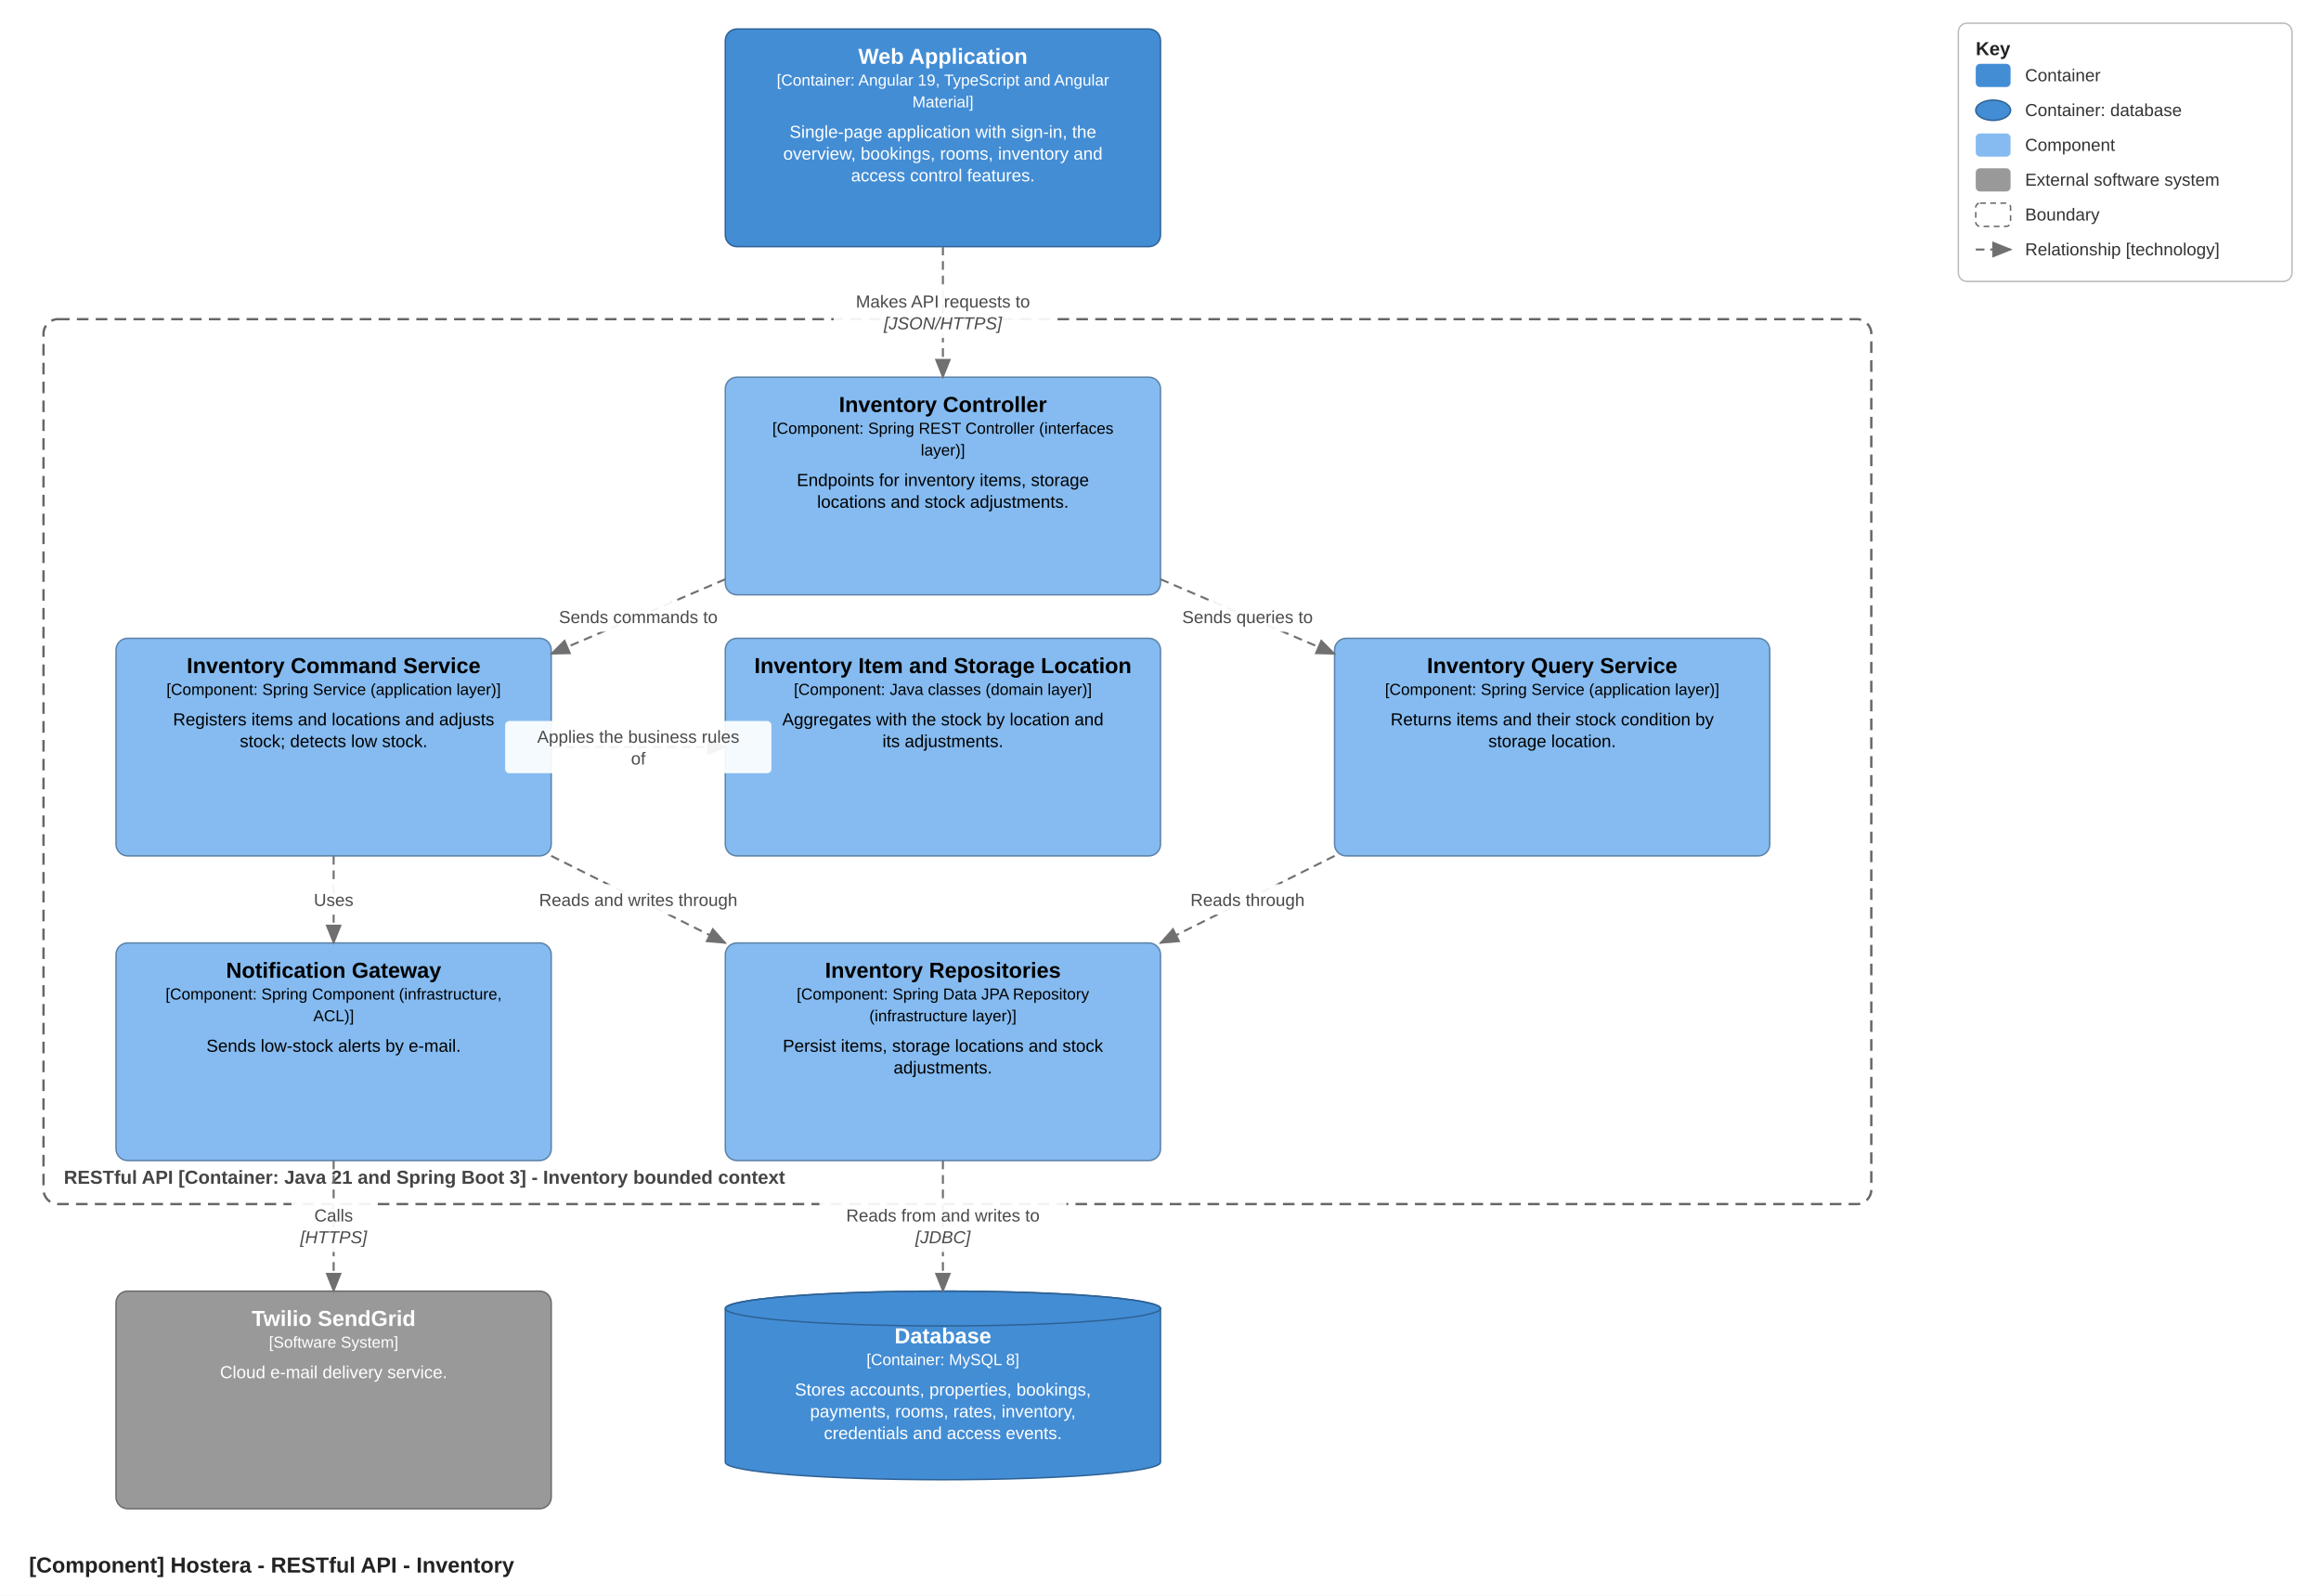
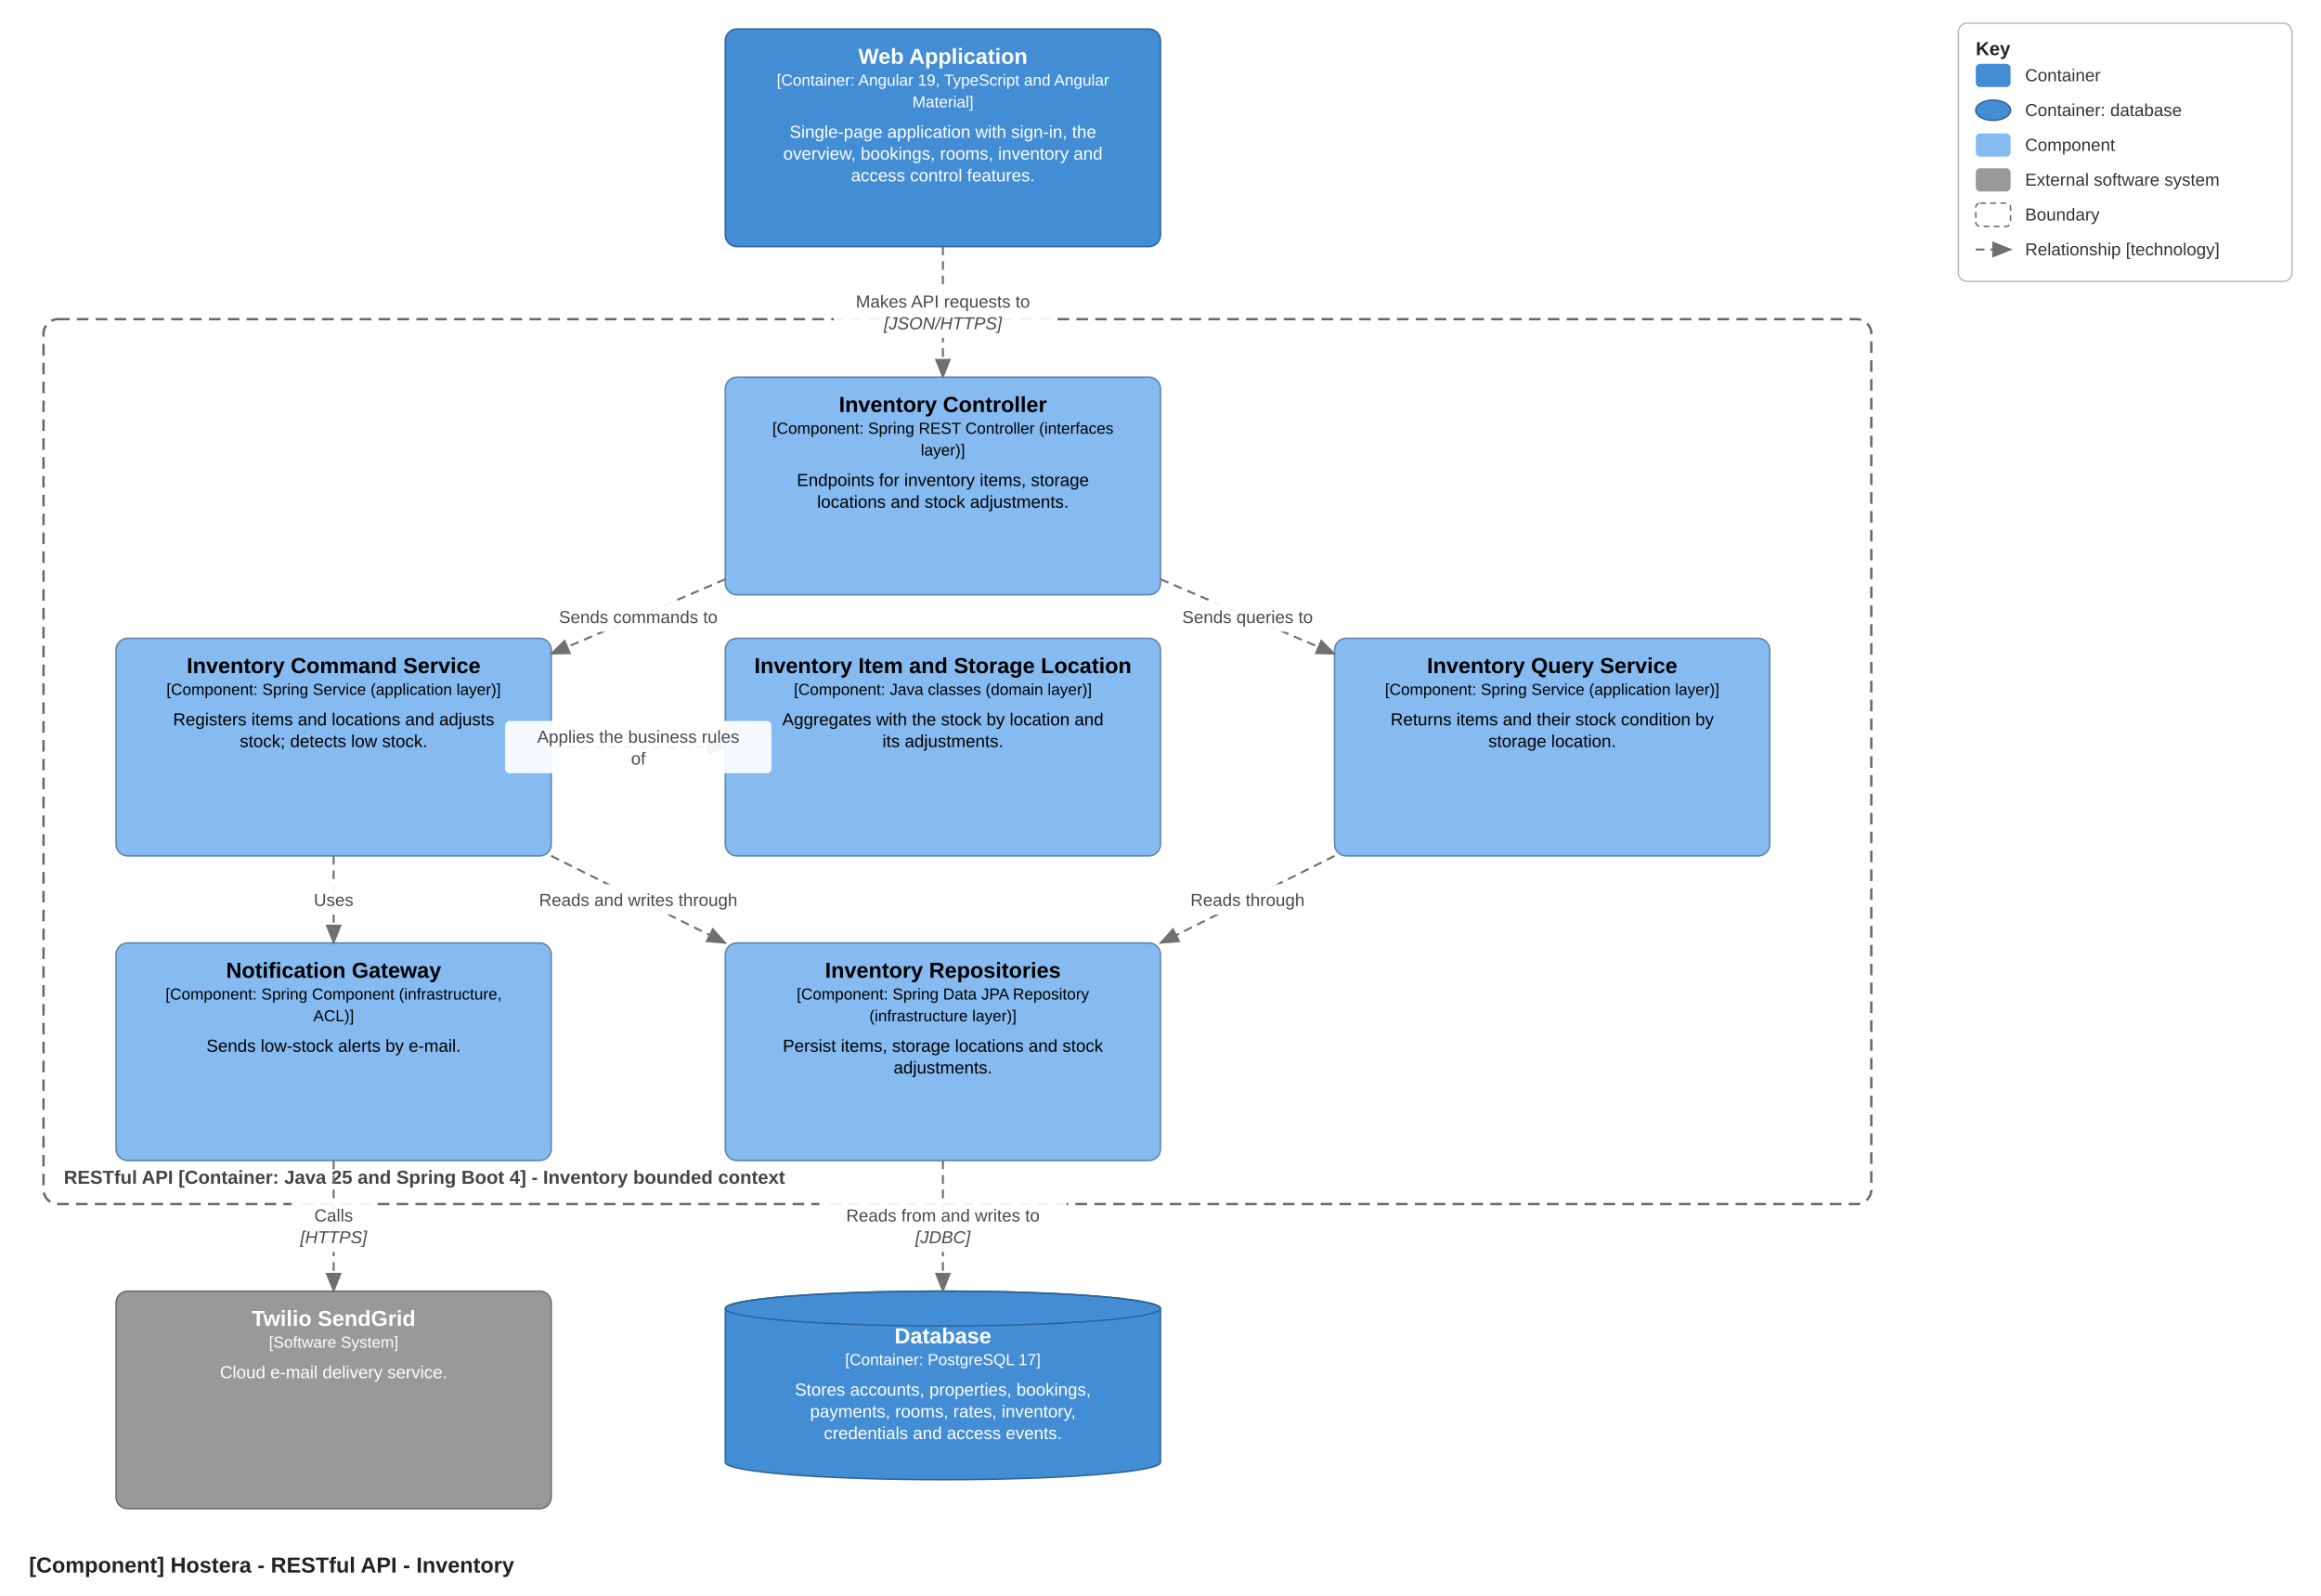
<svg xmlns="http://www.w3.org/2000/svg" width="1600" height="1100" viewBox="0 0 1600 1100">
  <defs>
    <marker id="arr" markerWidth="10" markerHeight="8" refX="9" refY="4" orient="auto">
      <path d="M0,0 L10,4 L0,8 Z" fill="#707070" />
    </marker>
  </defs>
  <rect width="1600" height="1100" fill="#FFFFFF" />
  <rect x="500" y="20" width="300" height="150" rx="8" fill="#438DD5" stroke="#2E6295" />
  <text x="650.0" y="44.0" font-family="Arial, Helvetica, sans-serif" font-size="15" font-weight="bold" fill="#FFFFFF" text-anchor="middle">Web Application</text>
  <text x="650.0" y="59.0" font-family="Arial, Helvetica, sans-serif" font-size="11" font-weight="normal" fill="#FFFFFF" text-anchor="middle">[Container: Angular 19, TypeScript and Angular</text>
  <text x="650.0" y="74.0" font-family="Arial, Helvetica, sans-serif" font-size="11" font-weight="normal" fill="#FFFFFF" text-anchor="middle">Material]</text>
  <text x="650.0" y="95.0" font-family="Arial, Helvetica, sans-serif" font-size="12" font-weight="normal" fill="#FFFFFF" text-anchor="middle">Single-page application with sign-in, the</text>
  <text x="650.0" y="110.0" font-family="Arial, Helvetica, sans-serif" font-size="12" font-weight="normal" fill="#FFFFFF" text-anchor="middle">overview, bookings, rooms, inventory and</text>
  <text x="650.0" y="125.0" font-family="Arial, Helvetica, sans-serif" font-size="12" font-weight="normal" fill="#FFFFFF" text-anchor="middle">access control features.</text>
  <rect x="30" y="220" width="1260" height="610" rx="10" fill="none" stroke="#666" stroke-width="1.6" stroke-dasharray="8,5" />
-   <text x="44.0" y="816.0" font-family="Arial, Helvetica, sans-serif" font-size="13" font-weight="bold" fill="#444" text-anchor="start">RESTful API [Container: Java 21 and Spring Boot 3] - Inventory bounded context</text>
+   <text x="44.0" y="816.0" font-family="Arial, Helvetica, sans-serif" font-size="13" font-weight="bold" fill="#444" text-anchor="start">RESTful API [Container: Java 25 and Spring Boot 4] - Inventory bounded context</text>
  <rect x="500" y="260" width="300" height="150" rx="8" fill="#85BBF0" stroke="#5D82A8" />
  <text x="650.0" y="284.0" font-family="Arial, Helvetica, sans-serif" font-size="15" font-weight="bold" fill="#000000" text-anchor="middle">Inventory Controller</text>
  <text x="650.0" y="299.0" font-family="Arial, Helvetica, sans-serif" font-size="11" font-weight="normal" fill="#000000" text-anchor="middle">[Component: Spring REST Controller (interfaces</text>
  <text x="650.0" y="314.0" font-family="Arial, Helvetica, sans-serif" font-size="11" font-weight="normal" fill="#000000" text-anchor="middle">layer)]</text>
  <text x="650.0" y="335.0" font-family="Arial, Helvetica, sans-serif" font-size="12" font-weight="normal" fill="#000000" text-anchor="middle">Endpoints for inventory items, storage</text>
  <text x="650.0" y="350.0" font-family="Arial, Helvetica, sans-serif" font-size="12" font-weight="normal" fill="#000000" text-anchor="middle">locations and stock adjustments.</text>
  <rect x="80" y="440" width="300" height="150" rx="8" fill="#85BBF0" stroke="#5D82A8" />
  <text x="230.0" y="464.0" font-family="Arial, Helvetica, sans-serif" font-size="15" font-weight="bold" fill="#000000" text-anchor="middle">Inventory Command Service</text>
  <text x="230.0" y="479.0" font-family="Arial, Helvetica, sans-serif" font-size="11" font-weight="normal" fill="#000000" text-anchor="middle">[Component: Spring Service (application layer)]</text>
  <text x="230.0" y="500.0" font-family="Arial, Helvetica, sans-serif" font-size="12" font-weight="normal" fill="#000000" text-anchor="middle">Registers items and locations and adjusts</text>
  <text x="230.0" y="515.0" font-family="Arial, Helvetica, sans-serif" font-size="12" font-weight="normal" fill="#000000" text-anchor="middle">stock; detects low stock.</text>
  <rect x="920" y="440" width="300" height="150" rx="8" fill="#85BBF0" stroke="#5D82A8" />
  <text x="1070.0" y="464.0" font-family="Arial, Helvetica, sans-serif" font-size="15" font-weight="bold" fill="#000000" text-anchor="middle">Inventory Query Service</text>
  <text x="1070.0" y="479.0" font-family="Arial, Helvetica, sans-serif" font-size="11" font-weight="normal" fill="#000000" text-anchor="middle">[Component: Spring Service (application layer)]</text>
  <text x="1070.0" y="500.0" font-family="Arial, Helvetica, sans-serif" font-size="12" font-weight="normal" fill="#000000" text-anchor="middle">Returns items and their stock condition by</text>
  <text x="1070.0" y="515.0" font-family="Arial, Helvetica, sans-serif" font-size="12" font-weight="normal" fill="#000000" text-anchor="middle">storage location.</text>
  <rect x="500" y="440" width="300" height="150" rx="8" fill="#85BBF0" stroke="#5D82A8" />
  <text x="650.0" y="464.0" font-family="Arial, Helvetica, sans-serif" font-size="15" font-weight="bold" fill="#000000" text-anchor="middle">Inventory Item and Storage Location</text>
  <text x="650.0" y="479.0" font-family="Arial, Helvetica, sans-serif" font-size="11" font-weight="normal" fill="#000000" text-anchor="middle">[Component: Java classes (domain layer)]</text>
  <text x="650.0" y="500.0" font-family="Arial, Helvetica, sans-serif" font-size="12" font-weight="normal" fill="#000000" text-anchor="middle">Aggregates with the stock by location and</text>
  <text x="650.0" y="515.0" font-family="Arial, Helvetica, sans-serif" font-size="12" font-weight="normal" fill="#000000" text-anchor="middle">its adjustments.</text>
  <rect x="500" y="650" width="300" height="150" rx="8" fill="#85BBF0" stroke="#5D82A8" />
  <text x="650.0" y="674.0" font-family="Arial, Helvetica, sans-serif" font-size="15" font-weight="bold" fill="#000000" text-anchor="middle">Inventory Repositories</text>
  <text x="650.0" y="689.0" font-family="Arial, Helvetica, sans-serif" font-size="11" font-weight="normal" fill="#000000" text-anchor="middle">[Component: Spring Data JPA Repository</text>
  <text x="650.0" y="704.0" font-family="Arial, Helvetica, sans-serif" font-size="11" font-weight="normal" fill="#000000" text-anchor="middle">(infrastructure layer)]</text>
  <text x="650.0" y="725.0" font-family="Arial, Helvetica, sans-serif" font-size="12" font-weight="normal" fill="#000000" text-anchor="middle">Persist items, storage locations and stock</text>
  <text x="650.0" y="740.0" font-family="Arial, Helvetica, sans-serif" font-size="12" font-weight="normal" fill="#000000" text-anchor="middle">adjustments.</text>
  <path d="M500,902 L500,1008 A150.0,12 0 0 0 800,1008 L800,902 A150.0,12 0 0 0 500,902 Z" fill="#438DD5" stroke="#2E6295" />
  <ellipse cx="650.0" cy="902" rx="150.0" ry="12" fill="none" stroke="#2E6295" />
  <text x="650.0" y="926.0" font-family="Arial, Helvetica, sans-serif" font-size="15" font-weight="bold" fill="#FFFFFF" text-anchor="middle">Database</text>
-   <text x="650.0" y="941.0" font-family="Arial, Helvetica, sans-serif" font-size="11" font-weight="normal" fill="#FFFFFF" text-anchor="middle">[Container: MySQL 8]</text>
+   <text x="650.0" y="941.0" font-family="Arial, Helvetica, sans-serif" font-size="11" font-weight="normal" fill="#FFFFFF" text-anchor="middle">[Container: PostgreSQL 17]</text>
  <text x="650.0" y="962.0" font-family="Arial, Helvetica, sans-serif" font-size="12" font-weight="normal" fill="#FFFFFF" text-anchor="middle">Stores accounts, properties, bookings,</text>
  <text x="650.0" y="977.0" font-family="Arial, Helvetica, sans-serif" font-size="12" font-weight="normal" fill="#FFFFFF" text-anchor="middle">payments, rooms, rates, inventory,</text>
  <text x="650.0" y="992.0" font-family="Arial, Helvetica, sans-serif" font-size="12" font-weight="normal" fill="#FFFFFF" text-anchor="middle">credentials and access events.</text>
  <rect x="80" y="650" width="300" height="150" rx="8" fill="#85BBF0" stroke="#5D82A8" />
  <text x="230.0" y="674.0" font-family="Arial, Helvetica, sans-serif" font-size="15" font-weight="bold" fill="#000000" text-anchor="middle">Notification Gateway</text>
  <text x="230.0" y="689.0" font-family="Arial, Helvetica, sans-serif" font-size="11" font-weight="normal" fill="#000000" text-anchor="middle">[Component: Spring Component (infrastructure,</text>
  <text x="230.0" y="704.0" font-family="Arial, Helvetica, sans-serif" font-size="11" font-weight="normal" fill="#000000" text-anchor="middle">ACL)]</text>
  <text x="230.0" y="725.0" font-family="Arial, Helvetica, sans-serif" font-size="12" font-weight="normal" fill="#000000" text-anchor="middle">Sends low-stock alerts by e-mail.</text>
  <rect x="80" y="890" width="300" height="150" rx="8" fill="#999999" stroke="#6B6B6B" />
  <text x="230.0" y="914.0" font-family="Arial, Helvetica, sans-serif" font-size="15" font-weight="bold" fill="#FFFFFF" text-anchor="middle">Twilio SendGrid</text>
  <text x="230.0" y="929.0" font-family="Arial, Helvetica, sans-serif" font-size="11" font-weight="normal" fill="#FFFFFF" text-anchor="middle">[Software System]</text>
  <text x="230.0" y="950.0" font-family="Arial, Helvetica, sans-serif" font-size="12" font-weight="normal" fill="#FFFFFF" text-anchor="middle">Cloud e-mail delivery service.</text>
  <line x1="650.0" y1="170.0" x2="650.0" y2="260.0" stroke="#707070" stroke-width="1.4" stroke-dasharray="6,4" marker-end="url(#arr)" />
  <line x1="500.0" y1="399.3" x2="380.0" y2="450.7" stroke="#707070" stroke-width="1.4" stroke-dasharray="6,4" marker-end="url(#arr)" />
  <line x1="380.0" y1="515.0" x2="500.0" y2="515.0" stroke="#707070" stroke-width="1.4" stroke-dasharray="6,4" marker-end="url(#arr)" />
  <line x1="380.0" y1="590.0" x2="500.0" y2="650.0" stroke="#707070" stroke-width="1.4" stroke-dasharray="6,4" marker-end="url(#arr)" />
  <line x1="800.0" y1="399.3" x2="920.0" y2="450.7" stroke="#707070" stroke-width="1.4" stroke-dasharray="6,4" marker-end="url(#arr)" />
  <line x1="920.0" y1="590.0" x2="800.0" y2="650.0" stroke="#707070" stroke-width="1.4" stroke-dasharray="6,4" marker-end="url(#arr)" />
  <line x1="650.0" y1="800.0" x2="650.0" y2="890.0" stroke="#707070" stroke-width="1.4" stroke-dasharray="6,4" marker-end="url(#arr)" />
  <line x1="230.0" y1="590.0" x2="230.0" y2="650.0" stroke="#707070" stroke-width="1.4" stroke-dasharray="6,4" marker-end="url(#arr)" />
  <line x1="230.0" y1="800.0" x2="230.0" y2="890.0" stroke="#707070" stroke-width="1.4" stroke-dasharray="6,4" marker-end="url(#arr)" />
  <rect x="574.7" y="197.0" width="150.6" height="36" rx="3" fill="#FFFFFF" fill-opacity="0.92" />
  <text x="650.0" y="212.0" font-family="Arial, Helvetica, sans-serif" font-size="12" font-weight="normal" fill="#4A4A4A" text-anchor="middle">Makes API requests to</text>
  <text x="650.0" y="227.0" font-family="Arial, Helvetica, sans-serif" font-size="12" font-weight="normal" fill="#4A4A4A" text-anchor="middle" font-style="italic">[JSON/HTTPS]</text>
  <rect x="377.9" y="414.5" width="124.2" height="21" rx="3" fill="#FFFFFF" fill-opacity="0.92" />
  <text x="440.0" y="429.5" font-family="Arial, Helvetica, sans-serif" font-size="12" font-weight="normal" fill="#4A4A4A" text-anchor="middle">Sends commands to</text>
  <rect x="348.2" y="497.0" width="183.6" height="36" rx="3" fill="#FFFFFF" fill-opacity="0.92" />
  <text x="440.0" y="512.0" font-family="Arial, Helvetica, sans-serif" font-size="12" font-weight="normal" fill="#4A4A4A" text-anchor="middle">Applies the business rules</text>
  <text x="440.0" y="527.0" font-family="Arial, Helvetica, sans-serif" font-size="12" font-weight="normal" fill="#4A4A4A" text-anchor="middle">of</text>
  <rect x="354.8" y="609.5" width="170.4" height="21" rx="3" fill="#FFFFFF" fill-opacity="0.92" />
  <text x="440.0" y="624.5" font-family="Arial, Helvetica, sans-serif" font-size="12" font-weight="normal" fill="#4A4A4A" text-anchor="middle">Reads and writes through</text>
  <rect x="801.2" y="414.5" width="117.6" height="21" rx="3" fill="#FFFFFF" fill-opacity="0.92" />
  <text x="860.0" y="429.5" font-family="Arial, Helvetica, sans-serif" font-size="12" font-weight="normal" fill="#4A4A4A" text-anchor="middle">Sends queries to</text>
  <rect x="811.1" y="609.5" width="97.8" height="21" rx="3" fill="#FFFFFF" fill-opacity="0.92" />
  <text x="860.0" y="624.5" font-family="Arial, Helvetica, sans-serif" font-size="12" font-weight="normal" fill="#4A4A4A" text-anchor="middle">Reads through</text>
  <rect x="564.8" y="827.0" width="170.4" height="36" rx="3" fill="#FFFFFF" fill-opacity="0.92" />
  <text x="650.0" y="842.0" font-family="Arial, Helvetica, sans-serif" font-size="12" font-weight="normal" fill="#4A4A4A" text-anchor="middle">Reads from and writes to</text>
  <text x="650.0" y="857.0" font-family="Arial, Helvetica, sans-serif" font-size="12" font-weight="normal" fill="#4A4A4A" text-anchor="middle" font-style="italic">[JDBC]</text>
  <rect x="210.8" y="609.5" width="38.4" height="21" rx="3" fill="#FFFFFF" fill-opacity="0.92" />
  <text x="230.0" y="624.5" font-family="Arial, Helvetica, sans-serif" font-size="12" font-weight="normal" fill="#4A4A4A" text-anchor="middle">Uses</text>
  <rect x="200.9" y="827.0" width="58.2" height="36" rx="3" fill="#FFFFFF" fill-opacity="0.92" />
  <text x="230.0" y="842.0" font-family="Arial, Helvetica, sans-serif" font-size="12" font-weight="normal" fill="#4A4A4A" text-anchor="middle">Calls</text>
  <text x="230.0" y="857.0" font-family="Arial, Helvetica, sans-serif" font-size="12" font-weight="normal" fill="#4A4A4A" text-anchor="middle" font-style="italic">[HTTPS]</text>
  <rect x="1350" y="16" width="230" height="178" rx="6" fill="#FFFFFF" stroke="#BBBBBB" />
  <text x="1362.0" y="38.0" font-family="Arial, Helvetica, sans-serif" font-size="13" font-weight="bold" fill="#222" text-anchor="start">Key</text>
  <rect x="1362" y="44" width="24" height="16" rx="3" fill="#438DD5" />
  <text x="1396.0" y="56.0" font-family="Arial, Helvetica, sans-serif" font-size="12" font-weight="normal" fill="#333" text-anchor="start">Container</text>
  <ellipse cx="1374" cy="76" rx="12" ry="7" fill="#438DD5" stroke="#2E6295" />
  <text x="1396.0" y="80.0" font-family="Arial, Helvetica, sans-serif" font-size="12" font-weight="normal" fill="#333" text-anchor="start">Container: database</text>
  <rect x="1362" y="92" width="24" height="16" rx="3" fill="#85BBF0" />
  <text x="1396.0" y="104.0" font-family="Arial, Helvetica, sans-serif" font-size="12" font-weight="normal" fill="#333" text-anchor="start">Component</text>
  <rect x="1362" y="116" width="24" height="16" rx="3" fill="#999999" />
  <text x="1396.0" y="128.0" font-family="Arial, Helvetica, sans-serif" font-size="12" font-weight="normal" fill="#333" text-anchor="start">External software system</text>
  <rect x="1362" y="140" width="24" height="16" rx="3" fill="none" stroke="#666" stroke-dasharray="4,3" />
  <text x="1396.0" y="152.0" font-family="Arial, Helvetica, sans-serif" font-size="12" font-weight="normal" fill="#333" text-anchor="start">Boundary</text>
  <line x1="1362" y1="172" x2="1386" y2="172" stroke="#707070" stroke-width="1.4" stroke-dasharray="6,4" marker-end="url(#arr)" />
  <text x="1396.0" y="176.0" font-family="Arial, Helvetica, sans-serif" font-size="12" font-weight="normal" fill="#333" text-anchor="start">Relationship [technology]</text>
  <text x="20.0" y="1084.0" font-family="Arial, Helvetica, sans-serif" font-size="15" font-weight="bold" fill="#222" text-anchor="start">[Component] Hostera - RESTful API - Inventory</text>
</svg>
